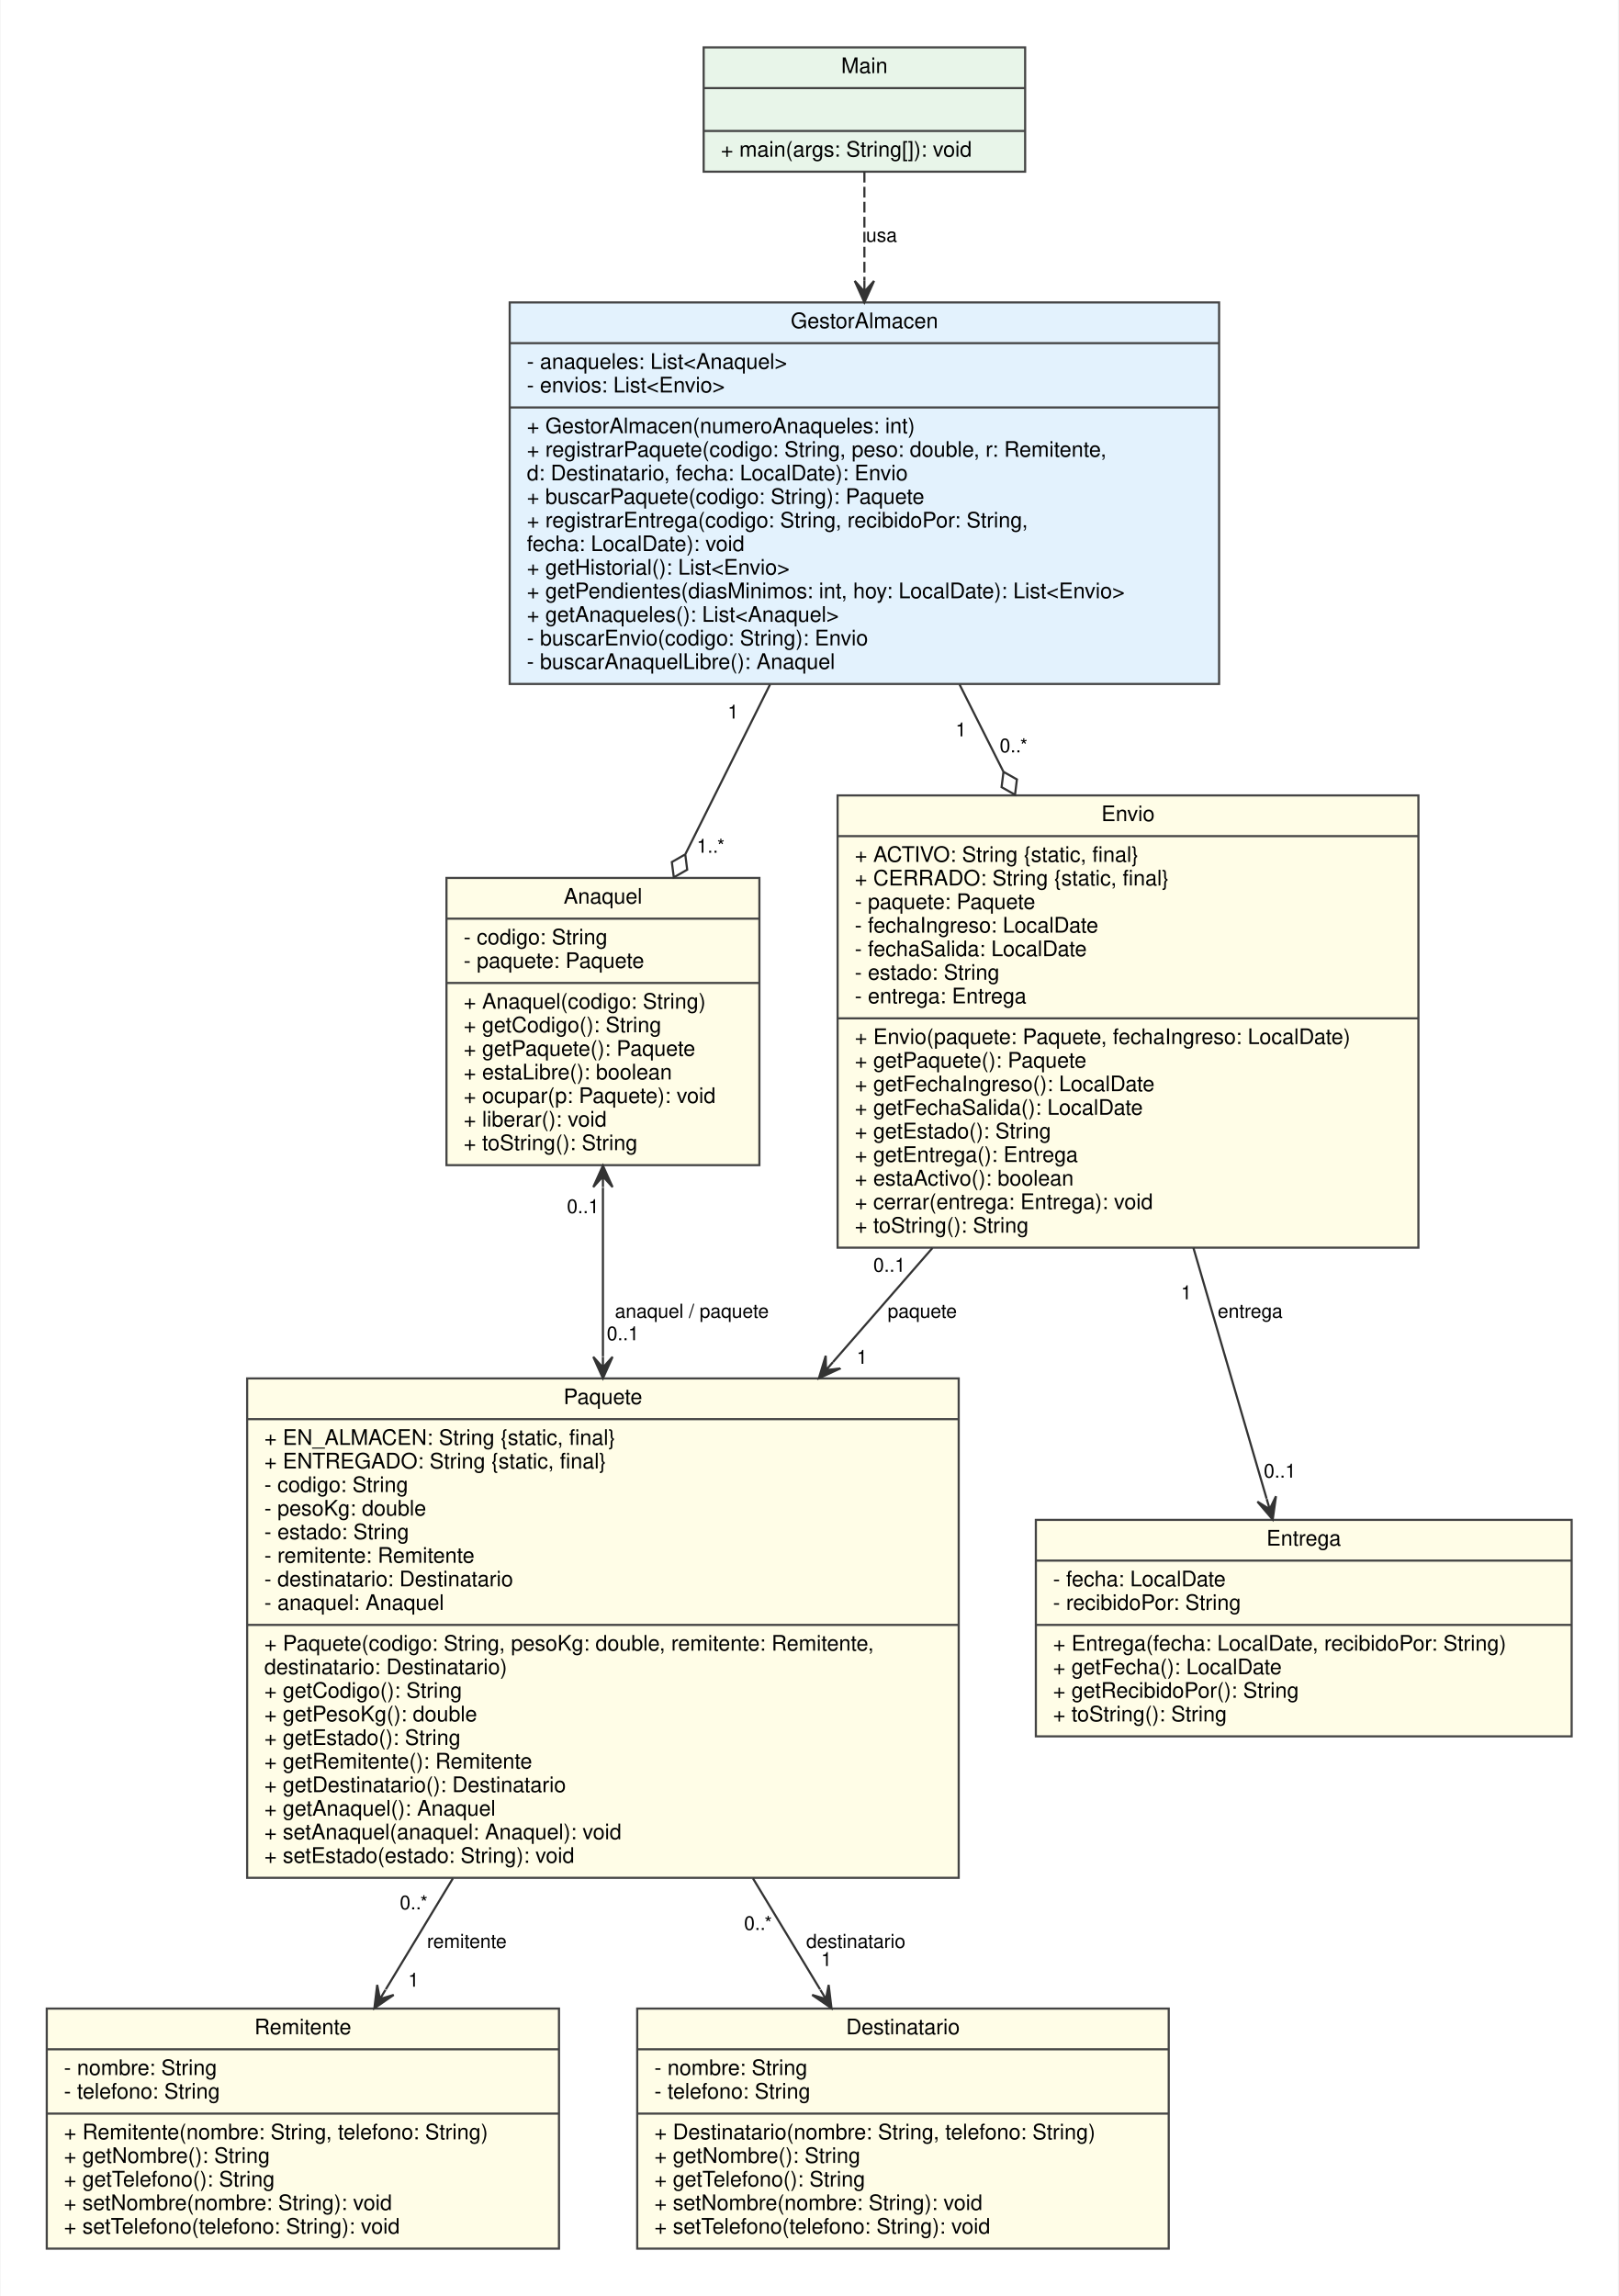
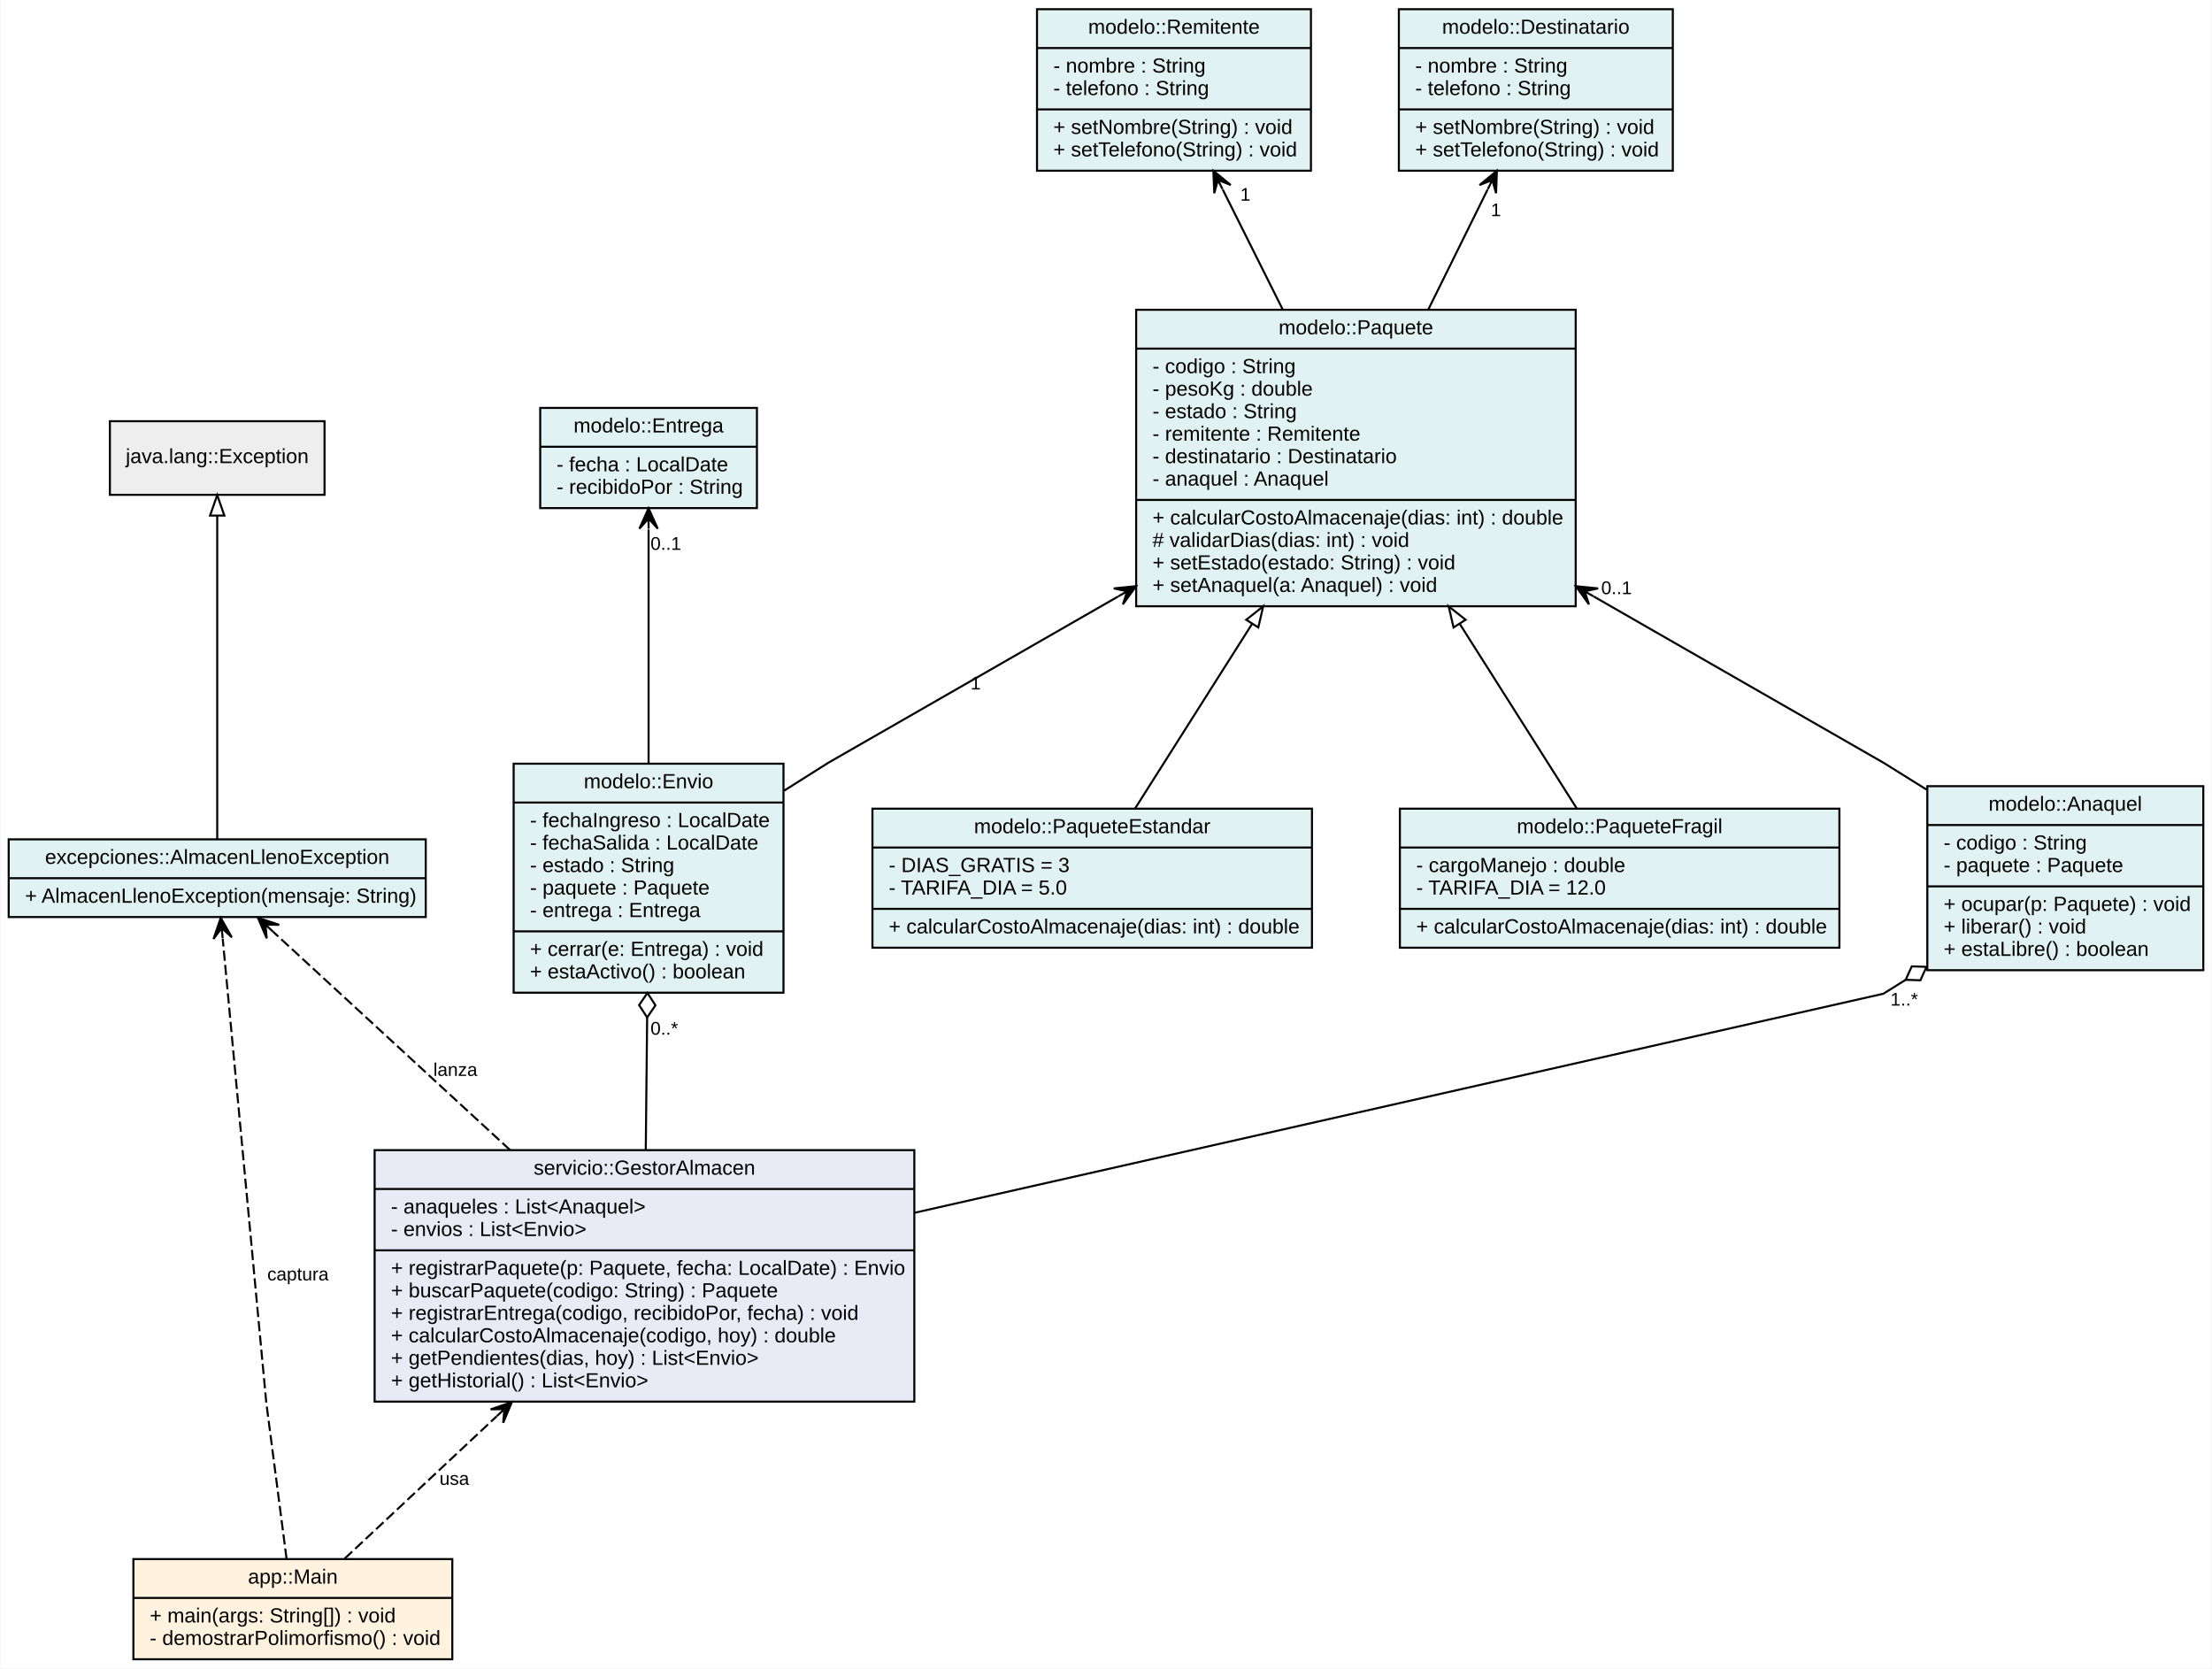
- <svg xmlns="http://www.w3.org/2000/svg" width="755pt" height="1071pt" viewBox="0.00 0.00 754.70 1071.20">
-   <g id="graph0" class="graph" transform="scale(1 1) rotate(0) translate(21.6 1049.6)">
-     <polygon fill="white" stroke="transparent" points="-21.6,21.6 -21.6,-1049.6 733.1,-1049.6 733.1,21.6 -21.6,21.6" />
+ <svg xmlns="http://www.w3.org/2000/svg" width="1082pt" height="816pt" viewBox="0.00 0.00 1081.50 816.00">
+   <g id="graph0" class="graph" transform="scale(1 1) rotate(0) translate(4 812)">
+     <polygon fill="white" stroke="transparent" points="-4,4 -4,-812 1077.5,-812 1077.5,4 -4,4" />
    <g id="node1" class="node">
-       <polygon fill="#e8f5e9" stroke="#444444" points="306.5,-969.5 306.5,-1027.5 456.5,-1027.5 456.5,-969.5 306.5,-969.5" />
-       <text text-anchor="middle" x="381.5" y="-1015.5" font-family="Helvetica,sans-Serif" font-size="10.00">Main</text>
-       <polyline fill="none" stroke="#444444" points="306.5,-1008.5 456.5,-1008.5 " />
-       <polyline fill="none" stroke="#444444" points="306.5,-988.5 456.5,-988.5 " />
-       <text text-anchor="start" x="314.5" y="-976.5" font-family="Helvetica,sans-Serif" font-size="10.00">+ main(args: String[]): void</text>
+       <polygon fill="#fff3e0" stroke="black" points="61,-0.5 61,-49.5 217,-49.5 217,-0.5 61,-0.5" />
+       <text text-anchor="middle" x="139" y="-37.5" font-family="Arial" font-size="10.00">app::Main</text>
+       <polyline fill="none" stroke="black" points="61,-30.5 217,-30.5 " />
+       <text text-anchor="start" x="69" y="-18.5" font-family="Arial" font-size="10.00">+ main(args: String[]) : void</text>
+       <text text-anchor="start" x="69" y="-7.5" font-family="Arial" font-size="10.00">- demostrarPolimorfismo() : void</text>
    </g>
    <g id="node2" class="node">
-       <polygon fill="#e3f2fd" stroke="#444444" points="216,-730.5 216,-908.5 547,-908.5 547,-730.5 216,-730.5" />
-       <text text-anchor="middle" x="381.5" y="-896.5" font-family="Helvetica,sans-Serif" font-size="10.00">GestorAlmacen</text>
-       <polyline fill="none" stroke="#444444" points="216,-889.5 547,-889.5 " />
-       <text text-anchor="start" x="224" y="-877.5" font-family="Helvetica,sans-Serif" font-size="10.00">- anaqueles: List&lt;Anaquel&gt;</text>
-       <text text-anchor="start" x="224" y="-866.5" font-family="Helvetica,sans-Serif" font-size="10.00">- envios: List&lt;Envio&gt;</text>
-       <polyline fill="none" stroke="#444444" points="216,-859.5 547,-859.5 " />
-       <text text-anchor="start" x="224" y="-847.5" font-family="Helvetica,sans-Serif" font-size="10.00">+ GestorAlmacen(numeroAnaqueles: int)</text>
-       <text text-anchor="start" x="224" y="-836.5" font-family="Helvetica,sans-Serif" font-size="10.00">+ registrarPaquete(codigo: String, peso: double, r: Remitente,</text>
-       <text text-anchor="start" x="224" y="-825.5" font-family="Helvetica,sans-Serif" font-size="10.00"> d: Destinatario, fecha: LocalDate): Envio</text>
-       <text text-anchor="start" x="224" y="-814.5" font-family="Helvetica,sans-Serif" font-size="10.00">+ buscarPaquete(codigo: String): Paquete</text>
-       <text text-anchor="start" x="224" y="-803.5" font-family="Helvetica,sans-Serif" font-size="10.00">+ registrarEntrega(codigo: String, recibidoPor: String,</text>
-       <text text-anchor="start" x="224" y="-792.5" font-family="Helvetica,sans-Serif" font-size="10.00"> fecha: LocalDate): void</text>
-       <text text-anchor="start" x="224" y="-781.5" font-family="Helvetica,sans-Serif" font-size="10.00">+ getHistorial(): List&lt;Envio&gt;</text>
-       <text text-anchor="start" x="224" y="-770.5" font-family="Helvetica,sans-Serif" font-size="10.00">+ getPendientes(diasMinimos: int, hoy: LocalDate): List&lt;Envio&gt;</text>
-       <text text-anchor="start" x="224" y="-759.5" font-family="Helvetica,sans-Serif" font-size="10.00">+ getAnaqueles(): List&lt;Anaquel&gt;</text>
-       <text text-anchor="start" x="224" y="-748.5" font-family="Helvetica,sans-Serif" font-size="10.00">- buscarEnvio(codigo: String): Envio</text>
-       <text text-anchor="start" x="224" y="-737.5" font-family="Helvetica,sans-Serif" font-size="10.00">- buscarAnaquelLibre(): Anaquel</text>
+       <polygon fill="#e8eaf6" stroke="black" points="179,-126.5 179,-249.5 443,-249.5 443,-126.5 179,-126.5" />
+       <text text-anchor="middle" x="311" y="-237.5" font-family="Arial" font-size="10.00">servicio::GestorAlmacen</text>
+       <polyline fill="none" stroke="black" points="179,-230.5 443,-230.5 " />
+       <text text-anchor="start" x="187" y="-218.5" font-family="Arial" font-size="10.00">- anaqueles : List&lt;Anaquel&gt;</text>
+       <text text-anchor="start" x="187" y="-207.5" font-family="Arial" font-size="10.00">- envios : List&lt;Envio&gt;</text>
+       <polyline fill="none" stroke="black" points="179,-200.5 443,-200.5 " />
+       <text text-anchor="start" x="187" y="-188.5" font-family="Arial" font-size="10.00">+ registrarPaquete(p: Paquete, fecha: LocalDate) : Envio</text>
+       <text text-anchor="start" x="187" y="-177.5" font-family="Arial" font-size="10.00">+ buscarPaquete(codigo: String) : Paquete</text>
+       <text text-anchor="start" x="187" y="-166.5" font-family="Arial" font-size="10.00">+ registrarEntrega(codigo, recibidoPor, fecha) : void</text>
+       <text text-anchor="start" x="187" y="-155.5" font-family="Arial" font-size="10.00">+ calcularCostoAlmacenaje(codigo, hoy) : double</text>
+       <text text-anchor="start" x="187" y="-144.5" font-family="Arial" font-size="10.00">+ getPendientes(dias, hoy) : List&lt;Envio&gt;</text>
+       <text text-anchor="start" x="187" y="-133.5" font-family="Arial" font-size="10.00">+ getHistorial() : List&lt;Envio&gt;</text>
+     </g>
+     <g id="edge4" class="edge">
+       <path fill="none" stroke="black" stroke-dasharray="5,2" d="M164.38,-49.76C184.02,-68.15 212.26,-94.57 238.71,-119.34" />
+       <polygon fill="black" stroke="black" points="246.12,-126.27 235.74,-122.72 242.47,-122.85 238.82,-119.44 238.82,-119.44 238.82,-119.44 242.47,-122.85 241.89,-116.15 246.12,-126.27 246.12,-126.27" />
+       <text text-anchor="middle" x="218" y="-85.8" font-family="Arial" font-size="9.00">usa</text>
+     </g>
+     <g id="node3" class="node">
+       <polygon fill="#e0f2f1" stroke="black" points="0,-363.5 0,-401.5 204,-401.5 204,-363.5 0,-363.5" />
+       <text text-anchor="middle" x="102" y="-389.5" font-family="Arial" font-size="10.00">excepciones::AlmacenLlenoException</text>
+       <polyline fill="none" stroke="black" points="0,-382.5 204,-382.5 " />
+       <text text-anchor="start" x="8" y="-370.5" font-family="Arial" font-size="10.00">+ AlmacenLlenoException(mensaje: String)</text>
+     </g>
+     <g id="edge5" class="edge">
+       <path fill="none" stroke="black" stroke-dasharray="5,2" d="M135.92,-49.7C132.07,-79.27 126,-126 126,-126 126,-126 110.95,-286.21 104.69,-352.9" />
+       <polygon fill="black" stroke="black" points="103.73,-363.13 100.18,-352.75 104.19,-358.15 104.66,-353.17 104.66,-353.17 104.66,-353.17 104.19,-358.15 109.14,-353.59 103.73,-363.13 103.73,-363.13" />
+       <text text-anchor="middle" x="141.5" y="-185.8" font-family="Arial" font-size="9.00">captura</text>
+     </g>
+     <g id="edge6" class="edge">
+       <path fill="none" stroke="black" stroke-dasharray="5,2" d="M245.16,-249.64C206.06,-285.66 158.55,-329.42 129.29,-356.36" />
+       <polygon fill="black" stroke="black" points="121.91,-363.16 126.22,-353.08 125.59,-359.78 129.26,-356.39 129.26,-356.39 129.26,-356.39 125.59,-359.78 132.31,-359.7 121.91,-363.16 121.91,-363.16" />
+       <text text-anchor="middle" x="218.5" y="-285.8" font-family="Arial" font-size="9.00">lanza</text>
+     </g>
+     <g id="node10" class="node">
+       <polygon fill="#e0f2f1" stroke="black" points="938.5,-337.5 938.5,-427.5 1073.5,-427.5 1073.5,-337.5 938.5,-337.5" />
+       <text text-anchor="middle" x="1006" y="-415.5" font-family="Arial" font-size="10.00">modelo::Anaquel</text>
+       <polyline fill="none" stroke="black" points="938.5,-408.5 1073.5,-408.5 " />
+       <text text-anchor="start" x="946.5" y="-396.5" font-family="Arial" font-size="10.00">- codigo : String</text>
+       <text text-anchor="start" x="946.5" y="-385.5" font-family="Arial" font-size="10.00">- paquete : Paquete</text>
+       <polyline fill="none" stroke="black" points="938.5,-378.5 1073.5,-378.5 " />
+       <text text-anchor="start" x="946.5" y="-366.5" font-family="Arial" font-size="10.00">+ ocupar(p: Paquete) : void</text>
+       <text text-anchor="start" x="946.5" y="-355.5" font-family="Arial" font-size="10.00">+ liberar() : void</text>
+       <text text-anchor="start" x="946.5" y="-344.5" font-family="Arial" font-size="10.00">+ estaLibre() : boolean</text>
+     </g>
+     <g id="edge7" class="edge">
+       <path fill="none" stroke="black" d="M443.24,-218.9C621.55,-259.21 917,-326 917,-326 917,-326 921.21,-328.63 927.8,-332.74" />
+       <polygon fill="none" stroke="black" points="927.91,-332.8 935.12,-332.58 938.09,-339.15 930.88,-339.37 927.91,-332.8" />
+       <text text-anchor="middle" x="927.18" y="-320.19" font-family="Arial" font-size="9.00">1..*</text>
+     </g>
+     <g id="node11" class="node">
+       <polygon fill="#e0f2f1" stroke="black" points="247,-326.5 247,-438.5 379,-438.5 379,-326.5 247,-326.5" />
+       <text text-anchor="middle" x="313" y="-426.5" font-family="Arial" font-size="10.00">modelo::Envio</text>
+       <polyline fill="none" stroke="black" points="247,-419.5 379,-419.5 " />
+       <text text-anchor="start" x="255" y="-407.5" font-family="Arial" font-size="10.00">- fechaIngreso : LocalDate</text>
+       <text text-anchor="start" x="255" y="-396.5" font-family="Arial" font-size="10.00">- fechaSalida : LocalDate</text>
+       <text text-anchor="start" x="255" y="-385.5" font-family="Arial" font-size="10.00">- estado : String</text>
+       <text text-anchor="start" x="255" y="-374.5" font-family="Arial" font-size="10.00">- paquete : Paquete</text>
+       <text text-anchor="start" x="255" y="-363.5" font-family="Arial" font-size="10.00">- entrega : Entrega</text>
+       <polyline fill="none" stroke="black" points="247,-356.5 379,-356.5 " />
+       <text text-anchor="start" x="255" y="-344.5" font-family="Arial" font-size="10.00">+ cerrar(e: Entrega) : void</text>
+       <text text-anchor="start" x="255" y="-333.5" font-family="Arial" font-size="10.00">+ estaActivo() : boolean</text>
+     </g>
+     <g id="edge8" class="edge">
+       <path fill="none" stroke="black" d="M311.63,-249.64C311.84,-270.19 312.08,-293.25 312.3,-314.28" />
+       <polygon fill="none" stroke="black" points="312.3,-314.39 316.36,-320.34 312.43,-326.39 308.37,-320.43 312.3,-314.39" />
+       <text text-anchor="middle" x="320.69" y="-305.97" font-family="Arial" font-size="9.00">0..*</text>
+     </g>
+     <g id="node4" class="node">
+       <polygon fill="#eeeeee" stroke="black" points="49.5,-570 49.5,-606 154.5,-606 154.5,-570 49.5,-570" />
+       <text text-anchor="middle" x="102" y="-585.5" font-family="Arial" font-size="10.00">java.lang::Exception</text>
+     </g>
+     <g id="edge3" class="edge">
+       <path fill="none" stroke="black" d="M102,-401.56C102,-437.35 102,-517.48 102,-559.73" />
+       <polygon fill="none" stroke="black" points="98.5,-559.85 102,-569.85 105.5,-559.85 98.5,-559.85" />
+     </g>
+     <g id="node5" class="node">
+       <polygon fill="#e0f2f1" stroke="black" points="551.5,-515.5 551.5,-660.5 766.5,-660.5 766.5,-515.5 551.5,-515.5" />
+       <text text-anchor="middle" x="659" y="-648.5" font-family="Arial" font-size="10.00">modelo::Paquete</text>
+       <polyline fill="none" stroke="black" points="551.5,-641.5 766.5,-641.5 " />
+       <text text-anchor="start" x="559.5" y="-629.5" font-family="Arial" font-size="10.00">- codigo : String</text>
+       <text text-anchor="start" x="559.5" y="-618.5" font-family="Arial" font-size="10.00">- pesoKg : double</text>
+       <text text-anchor="start" x="559.5" y="-607.5" font-family="Arial" font-size="10.00">- estado : String</text>
+       <text text-anchor="start" x="559.5" y="-596.5" font-family="Arial" font-size="10.00">- remitente : Remitente</text>
+       <text text-anchor="start" x="559.5" y="-585.5" font-family="Arial" font-size="10.00">- destinatario : Destinatario</text>
+       <text text-anchor="start" x="559.5" y="-574.5" font-family="Arial" font-size="10.00">- anaquel : Anaquel</text>
+       <polyline fill="none" stroke="black" points="551.5,-567.5 766.5,-567.5 " />
+       <text text-anchor="start" x="559.5" y="-555.5" font-family="Arial" font-size="10.00">+ calcularCostoAlmacenaje(dias: int) : double</text>
+       <text text-anchor="start" x="559.5" y="-544.5" font-family="Arial" font-size="10.00"># validarDias(dias: int) : void</text>
+       <text text-anchor="start" x="559.5" y="-533.5" font-family="Arial" font-size="10.00">+ setEstado(estado: String) : void</text>
+       <text text-anchor="start" x="559.5" y="-522.5" font-family="Arial" font-size="10.00">+ setAnaquel(a: Anaquel) : void</text>
+     </g>
+     <g id="node8" class="node">
+       <polygon fill="#e0f2f1" stroke="black" points="503,-728.5 503,-807.5 637,-807.5 637,-728.5 503,-728.5" />
+       <text text-anchor="middle" x="570" y="-795.5" font-family="Arial" font-size="10.00">modelo::Remitente</text>
+       <polyline fill="none" stroke="black" points="503,-788.5 637,-788.5 " />
+       <text text-anchor="start" x="511" y="-776.5" font-family="Arial" font-size="10.00">- nombre : String</text>
+       <text text-anchor="start" x="511" y="-765.5" font-family="Arial" font-size="10.00">- telefono : String</text>
+       <polyline fill="none" stroke="black" points="503,-758.5 637,-758.5 " />
+       <text text-anchor="start" x="511" y="-746.5" font-family="Arial" font-size="10.00">+ setNombre(String) : void</text>
+       <text text-anchor="start" x="511" y="-735.5" font-family="Arial" font-size="10.00">+ setTelefono(String) : void</text>
+     </g>
+     <g id="edge12" class="edge">
+       <path fill="none" stroke="black" d="M623.19,-660.63C613.31,-680.37 602.85,-701.3 593.84,-719.33" />
+       <polygon fill="black" stroke="black" points="589.27,-728.47 589.71,-717.51 591.5,-723.99 593.74,-719.52 593.74,-719.52 593.74,-719.52 591.5,-723.99 597.76,-721.53 589.27,-728.47 589.27,-728.47" />
+       <text text-anchor="middle" x="604.93" y="-713.83" font-family="Arial" font-size="9.00">1</text>
+     </g>
+     <g id="node9" class="node">
+       <polygon fill="#e0f2f1" stroke="black" points="680,-728.5 680,-807.5 814,-807.5 814,-728.5 680,-728.5" />
+       <text text-anchor="middle" x="747" y="-795.5" font-family="Arial" font-size="10.00">modelo::Destinatario</text>
+       <polyline fill="none" stroke="black" points="680,-788.5 814,-788.5 " />
+       <text text-anchor="start" x="688" y="-776.5" font-family="Arial" font-size="10.00">- nombre : String</text>
+       <text text-anchor="start" x="688" y="-765.5" font-family="Arial" font-size="10.00">- telefono : String</text>
+       <polyline fill="none" stroke="black" points="680,-758.5 814,-758.5 " />
+       <text text-anchor="start" x="688" y="-746.5" font-family="Arial" font-size="10.00">+ setNombre(String) : void</text>
+       <text text-anchor="start" x="688" y="-735.5" font-family="Arial" font-size="10.00">+ setTelefono(String) : void</text>
+     </g>
+     <g id="edge13" class="edge">
+       <path fill="none" stroke="black" d="M694.41,-660.63C704.17,-680.37 714.52,-701.3 723.43,-719.33" />
+       <polygon fill="black" stroke="black" points="727.95,-728.47 719.48,-721.5 725.73,-723.98 723.52,-719.5 723.52,-719.5 723.52,-719.5 725.73,-723.98 727.55,-717.51 727.95,-728.47 727.95,-728.47" />
+       <text text-anchor="middle" x="727.49" y="-706.27" font-family="Arial" font-size="9.00">1</text>
+     </g>
+     <g id="node6" class="node">
+       <polygon fill="#e0f2f1" stroke="black" points="422.5,-348.5 422.5,-416.5 637.5,-416.5 637.5,-348.5 422.5,-348.5" />
+       <text text-anchor="middle" x="530" y="-404.5" font-family="Arial" font-size="10.00">modelo::PaqueteEstandar</text>
+       <polyline fill="none" stroke="black" points="422.5,-397.5 637.5,-397.5 " />
+       <text text-anchor="start" x="430.5" y="-385.5" font-family="Arial" font-size="10.00">- DIAS_GRATIS = 3</text>
+       <text text-anchor="start" x="430.5" y="-374.5" font-family="Arial" font-size="10.00">- TARIFA_DIA = 5.0</text>
+       <polyline fill="none" stroke="black" points="422.5,-367.5 637.5,-367.5 " />
+       <text text-anchor="start" x="430.5" y="-355.5" font-family="Arial" font-size="10.00">+ calcularCostoAlmacenaje(dias: int) : double</text>
    </g>
    <g id="edge1" class="edge">
-       <path fill="none" stroke="#333333" stroke-dasharray="5,2" d="M381.5,-969.45C381.5,-955.32 381.5,-937.26 381.5,-918.61" />
-       <polygon fill="#333333" stroke="#333333" points="381.5,-908.52 386,-918.52 381.5,-913.52 381.5,-918.52 381.5,-918.52 381.5,-918.52 381.5,-913.52 377,-918.53 381.5,-908.52 381.5,-908.52" />
-       <text text-anchor="middle" x="389.5" y="-936.8" font-family="Helvetica,sans-Serif" font-size="9.00">usa</text>
+       <path fill="none" stroke="black" d="M551.01,-416.65C566.48,-441.05 588.19,-475.3 608.09,-506.69" />
+       <polygon fill="none" stroke="black" points="605.34,-508.89 613.65,-515.46 611.25,-505.14 605.34,-508.89" />
    </g>
-     <g id="node6" class="node">
-       <polygon fill="#fffde7" stroke="#444444" points="186.5,-506 186.5,-640 332.5,-640 332.5,-506 186.5,-506" />
-       <text text-anchor="middle" x="259.5" y="-628" font-family="Helvetica,sans-Serif" font-size="10.00">Anaquel</text>
-       <polyline fill="none" stroke="#444444" points="186.5,-621 332.5,-621 " />
-       <text text-anchor="start" x="194.5" y="-609" font-family="Helvetica,sans-Serif" font-size="10.00">- codigo: String</text>
-       <text text-anchor="start" x="194.5" y="-598" font-family="Helvetica,sans-Serif" font-size="10.00">- paquete: Paquete</text>
-       <polyline fill="none" stroke="#444444" points="186.5,-591 332.5,-591 " />
-       <text text-anchor="start" x="194.5" y="-579" font-family="Helvetica,sans-Serif" font-size="10.00">+ Anaquel(codigo: String)</text>
-       <text text-anchor="start" x="194.5" y="-568" font-family="Helvetica,sans-Serif" font-size="10.00">+ getCodigo(): String</text>
-       <text text-anchor="start" x="194.5" y="-557" font-family="Helvetica,sans-Serif" font-size="10.00">+ getPaquete(): Paquete</text>
-       <text text-anchor="start" x="194.5" y="-546" font-family="Helvetica,sans-Serif" font-size="10.00">+ estaLibre(): boolean</text>
-       <text text-anchor="start" x="194.5" y="-535" font-family="Helvetica,sans-Serif" font-size="10.00">+ ocupar(p: Paquete): void</text>
-       <text text-anchor="start" x="194.5" y="-524" font-family="Helvetica,sans-Serif" font-size="10.00">+ liberar(): void</text>
-       <text text-anchor="start" x="194.5" y="-513" font-family="Helvetica,sans-Serif" font-size="10.00">+ toString(): String</text>
+     <g id="node7" class="node">
+       <polygon fill="#e0f2f1" stroke="black" points="680.5,-348.5 680.5,-416.5 895.5,-416.5 895.5,-348.5 680.5,-348.5" />
+       <text text-anchor="middle" x="788" y="-404.5" font-family="Arial" font-size="10.00">modelo::PaqueteFragil</text>
+       <polyline fill="none" stroke="black" points="680.5,-397.5 895.5,-397.5 " />
+       <text text-anchor="start" x="688.5" y="-385.5" font-family="Arial" font-size="10.00">- cargoManejo : double</text>
+       <text text-anchor="start" x="688.5" y="-374.5" font-family="Arial" font-size="10.00">- TARIFA_DIA = 12.0</text>
+       <polyline fill="none" stroke="black" points="680.5,-367.5 895.5,-367.5 " />
+       <text text-anchor="start" x="688.5" y="-355.5" font-family="Arial" font-size="10.00">+ calcularCostoAlmacenaje(dias: int) : double</text>
    </g>
    <g id="edge2" class="edge">
-       <path fill="none" stroke="#333333" d="M337.46,-730.23C324.55,-704.37 310.55,-676.31 298.02,-651.2" />
-       <polygon fill="none" stroke="#333333" points="297.92,-651 291.66,-647.42 292.57,-640.27 298.82,-643.85 297.92,-651" />
-       <text text-anchor="middle" x="309.79" y="-651.76" font-family="Helvetica,sans-Serif" font-size="9.00">1..*</text>
-       <text text-anchor="middle" x="320.23" y="-714.34" font-family="Helvetica,sans-Serif" font-size="9.00">1</text>
+       <path fill="none" stroke="black" d="M766.99,-416.65C751.52,-441.05 729.81,-475.3 709.91,-506.69" />
+       <polygon fill="none" stroke="black" points="706.75,-505.14 704.35,-515.46 712.66,-508.89 706.75,-505.14" />
    </g>
-     <g id="node7" class="node">
-       <polygon fill="#fffde7" stroke="#444444" points="369,-467.5 369,-678.5 640,-678.5 640,-467.5 369,-467.5" />
-       <text text-anchor="middle" x="504.5" y="-666.5" font-family="Helvetica,sans-Serif" font-size="10.00">Envio</text>
-       <polyline fill="none" stroke="#444444" points="369,-659.5 640,-659.5 " />
-       <text text-anchor="start" x="377" y="-647.5" font-family="Helvetica,sans-Serif" font-size="10.00">+ ACTIVO: String {static, final}</text>
-       <text text-anchor="start" x="377" y="-636.5" font-family="Helvetica,sans-Serif" font-size="10.00">+ CERRADO: String {static, final}</text>
-       <text text-anchor="start" x="377" y="-625.5" font-family="Helvetica,sans-Serif" font-size="10.00">- paquete: Paquete</text>
-       <text text-anchor="start" x="377" y="-614.5" font-family="Helvetica,sans-Serif" font-size="10.00">- fechaIngreso: LocalDate</text>
-       <text text-anchor="start" x="377" y="-603.5" font-family="Helvetica,sans-Serif" font-size="10.00">- fechaSalida: LocalDate</text>
-       <text text-anchor="start" x="377" y="-592.5" font-family="Helvetica,sans-Serif" font-size="10.00">- estado: String</text>
-       <text text-anchor="start" x="377" y="-581.5" font-family="Helvetica,sans-Serif" font-size="10.00">- entrega: Entrega</text>
-       <polyline fill="none" stroke="#444444" points="369,-574.5 640,-574.5 " />
-       <text text-anchor="start" x="377" y="-562.5" font-family="Helvetica,sans-Serif" font-size="10.00">+ Envio(paquete: Paquete, fechaIngreso: LocalDate)</text>
-       <text text-anchor="start" x="377" y="-551.5" font-family="Helvetica,sans-Serif" font-size="10.00">+ getPaquete(): Paquete</text>
-       <text text-anchor="start" x="377" y="-540.5" font-family="Helvetica,sans-Serif" font-size="10.00">+ getFechaIngreso(): LocalDate</text>
-       <text text-anchor="start" x="377" y="-529.5" font-family="Helvetica,sans-Serif" font-size="10.00">+ getFechaSalida(): LocalDate</text>
-       <text text-anchor="start" x="377" y="-518.5" font-family="Helvetica,sans-Serif" font-size="10.00">+ getEstado(): String</text>
-       <text text-anchor="start" x="377" y="-507.5" font-family="Helvetica,sans-Serif" font-size="10.00">+ getEntrega(): Entrega</text>
-       <text text-anchor="start" x="377" y="-496.5" font-family="Helvetica,sans-Serif" font-size="10.00">+ estaActivo(): boolean</text>
-       <text text-anchor="start" x="377" y="-485.5" font-family="Helvetica,sans-Serif" font-size="10.00">+ cerrar(entrega: Entrega): void</text>
-       <text text-anchor="start" x="377" y="-474.5" font-family="Helvetica,sans-Serif" font-size="10.00">+ toString(): String</text>
+     <g id="edge11" class="edge">
+       <path fill="none" stroke="black" d="M938.09,-425.85C925.91,-433.44 917,-439 917,-439 917,-439 843.74,-481.03 775.3,-520.29" />
+       <polygon fill="black" stroke="black" points="766.55,-525.31 772.98,-516.43 770.88,-522.82 775.22,-520.33 775.22,-520.33 775.22,-520.33 770.88,-522.82 777.46,-524.23 766.55,-525.31 766.55,-525.31" />
+       <text text-anchor="middle" x="786.48" y="-521.42" font-family="Arial" font-size="9.00">0..1</text>
    </g>
-     <g id="edge3" class="edge">
-       <path fill="none" stroke="#333333" d="M425.91,-730.23C432.53,-717.06 439.44,-703.32 446.3,-689.69" />
-       <polygon fill="none" stroke="#333333" points="446.39,-689.52 445.51,-682.36 451.78,-678.8 452.66,-685.96 446.39,-689.52" />
-       <text text-anchor="middle" x="451.12" y="-698.59" font-family="Helvetica,sans-Serif" font-size="9.00">0..*</text>
-       <text text-anchor="middle" x="426.56" y="-706.04" font-family="Helvetica,sans-Serif" font-size="9.00">1</text>
+     <g id="edge9" class="edge">
+       <path fill="none" stroke="black" d="M379.25,-425.28C391.75,-433.17 401,-439 401,-439 401,-439 474.26,-481.03 542.7,-520.29" />
+       <polygon fill="black" stroke="black" points="551.45,-525.31 540.54,-524.23 547.12,-522.82 542.78,-520.33 542.78,-520.33 542.78,-520.33 547.12,-522.82 545.02,-516.43 551.45,-525.31 551.45,-525.31" />
+       <text text-anchor="middle" x="473" y="-474.8" font-family="Arial" font-size="9.00">1</text>
    </g>
-     <g id="node3" class="node">
-       <polygon fill="#fffde7" stroke="#444444" points="0,-0.5 0,-112.5 239,-112.5 239,-0.5 0,-0.5" />
-       <text text-anchor="middle" x="119.5" y="-100.5" font-family="Helvetica,sans-Serif" font-size="10.00">Remitente</text>
-       <polyline fill="none" stroke="#444444" points="0,-93.5 239,-93.5 " />
-       <text text-anchor="start" x="8" y="-81.5" font-family="Helvetica,sans-Serif" font-size="10.00">- nombre: String</text>
-       <text text-anchor="start" x="8" y="-70.5" font-family="Helvetica,sans-Serif" font-size="10.00">- telefono: String</text>
-       <polyline fill="none" stroke="#444444" points="0,-63.5 239,-63.5 " />
-       <text text-anchor="start" x="8" y="-51.5" font-family="Helvetica,sans-Serif" font-size="10.00">+ Remitente(nombre: String, telefono: String)</text>
-       <text text-anchor="start" x="8" y="-40.5" font-family="Helvetica,sans-Serif" font-size="10.00">+ getNombre(): String</text>
-       <text text-anchor="start" x="8" y="-29.5" font-family="Helvetica,sans-Serif" font-size="10.00">+ getTelefono(): String</text>
-       <text text-anchor="start" x="8" y="-18.5" font-family="Helvetica,sans-Serif" font-size="10.00">+ setNombre(nombre: String): void</text>
-       <text text-anchor="start" x="8" y="-7.5" font-family="Helvetica,sans-Serif" font-size="10.00">+ setTelefono(telefono: String): void</text>
+     <g id="node12" class="node">
+       <polygon fill="#e0f2f1" stroke="black" points="260,-563.5 260,-612.5 366,-612.5 366,-563.5 260,-563.5" />
+       <text text-anchor="middle" x="313" y="-600.5" font-family="Arial" font-size="10.00">modelo::Entrega</text>
+       <polyline fill="none" stroke="black" points="260,-593.5 366,-593.5 " />
+       <text text-anchor="start" x="268" y="-581.5" font-family="Arial" font-size="10.00">- fecha : LocalDate</text>
+       <text text-anchor="start" x="268" y="-570.5" font-family="Arial" font-size="10.00">- recibidoPor : String</text>
    </g>
-     <g id="node4" class="node">
-       <polygon fill="#fffde7" stroke="#444444" points="275.5,-0.5 275.5,-112.5 523.5,-112.5 523.5,-0.5 275.5,-0.5" />
-       <text text-anchor="middle" x="399.5" y="-100.5" font-family="Helvetica,sans-Serif" font-size="10.00">Destinatario</text>
-       <polyline fill="none" stroke="#444444" points="275.5,-93.5 523.5,-93.5 " />
-       <text text-anchor="start" x="283.5" y="-81.5" font-family="Helvetica,sans-Serif" font-size="10.00">- nombre: String</text>
-       <text text-anchor="start" x="283.5" y="-70.5" font-family="Helvetica,sans-Serif" font-size="10.00">- telefono: String</text>
-       <polyline fill="none" stroke="#444444" points="275.5,-63.5 523.5,-63.5 " />
-       <text text-anchor="start" x="283.5" y="-51.5" font-family="Helvetica,sans-Serif" font-size="10.00">+ Destinatario(nombre: String, telefono: String)</text>
-       <text text-anchor="start" x="283.5" y="-40.5" font-family="Helvetica,sans-Serif" font-size="10.00">+ getNombre(): String</text>
-       <text text-anchor="start" x="283.5" y="-29.5" font-family="Helvetica,sans-Serif" font-size="10.00">+ getTelefono(): String</text>
-       <text text-anchor="start" x="283.5" y="-18.5" font-family="Helvetica,sans-Serif" font-size="10.00">+ setNombre(nombre: String): void</text>
-       <text text-anchor="start" x="283.5" y="-7.5" font-family="Helvetica,sans-Serif" font-size="10.00">+ setTelefono(telefono: String): void</text>
-     </g>
-     <g id="node5" class="node">
-       <polygon fill="#fffde7" stroke="#444444" points="93.5,-173.5 93.5,-406.5 425.5,-406.5 425.5,-173.5 93.5,-173.5" />
-       <text text-anchor="middle" x="259.5" y="-394.5" font-family="Helvetica,sans-Serif" font-size="10.00">Paquete</text>
-       <polyline fill="none" stroke="#444444" points="93.5,-387.5 425.5,-387.5 " />
-       <text text-anchor="start" x="101.5" y="-375.5" font-family="Helvetica,sans-Serif" font-size="10.00">+ EN_ALMACEN: String {static, final}</text>
-       <text text-anchor="start" x="101.5" y="-364.5" font-family="Helvetica,sans-Serif" font-size="10.00">+ ENTREGADO: String {static, final}</text>
-       <text text-anchor="start" x="101.5" y="-353.5" font-family="Helvetica,sans-Serif" font-size="10.00">- codigo: String</text>
-       <text text-anchor="start" x="101.5" y="-342.5" font-family="Helvetica,sans-Serif" font-size="10.00">- pesoKg: double</text>
-       <text text-anchor="start" x="101.5" y="-331.5" font-family="Helvetica,sans-Serif" font-size="10.00">- estado: String</text>
-       <text text-anchor="start" x="101.5" y="-320.5" font-family="Helvetica,sans-Serif" font-size="10.00">- remitente: Remitente</text>
-       <text text-anchor="start" x="101.5" y="-309.5" font-family="Helvetica,sans-Serif" font-size="10.00">- destinatario: Destinatario</text>
-       <text text-anchor="start" x="101.5" y="-298.5" font-family="Helvetica,sans-Serif" font-size="10.00">- anaquel: Anaquel</text>
-       <polyline fill="none" stroke="#444444" points="93.5,-291.5 425.5,-291.5 " />
-       <text text-anchor="start" x="101.5" y="-279.5" font-family="Helvetica,sans-Serif" font-size="10.00">+ Paquete(codigo: String, pesoKg: double, remitente: Remitente,</text>
-       <text text-anchor="start" x="101.5" y="-268.5" font-family="Helvetica,sans-Serif" font-size="10.00"> destinatario: Destinatario)</text>
-       <text text-anchor="start" x="101.5" y="-257.5" font-family="Helvetica,sans-Serif" font-size="10.00">+ getCodigo(): String</text>
-       <text text-anchor="start" x="101.5" y="-246.5" font-family="Helvetica,sans-Serif" font-size="10.00">+ getPesoKg(): double</text>
-       <text text-anchor="start" x="101.5" y="-235.5" font-family="Helvetica,sans-Serif" font-size="10.00">+ getEstado(): String</text>
-       <text text-anchor="start" x="101.5" y="-224.5" font-family="Helvetica,sans-Serif" font-size="10.00">+ getRemitente(): Remitente</text>
-       <text text-anchor="start" x="101.5" y="-213.5" font-family="Helvetica,sans-Serif" font-size="10.00">+ getDestinatario(): Destinatario</text>
-       <text text-anchor="start" x="101.5" y="-202.5" font-family="Helvetica,sans-Serif" font-size="10.00">+ getAnaquel(): Anaquel</text>
-       <text text-anchor="start" x="101.5" y="-191.5" font-family="Helvetica,sans-Serif" font-size="10.00">+ setAnaquel(anaquel: Anaquel): void</text>
-       <text text-anchor="start" x="101.5" y="-180.5" font-family="Helvetica,sans-Serif" font-size="10.00">+ setEstado(estado: String): void</text>
-     </g>
-     <g id="edge6" class="edge">
-       <path fill="none" stroke="#333333" d="M189.5,-173.25C178.71,-155.41 167.93,-137.58 158.17,-121.44" />
-       <polygon fill="#333333" stroke="#333333" points="152.86,-112.66 161.88,-118.88 155.44,-116.93 158.03,-121.21 158.03,-121.21 158.03,-121.21 155.44,-116.93 154.18,-123.54 152.86,-112.66 152.86,-112.66" />
-       <text text-anchor="middle" x="196" y="-140.8" font-family="Helvetica,sans-Serif" font-size="9.00">remitente</text>
-       <text text-anchor="middle" x="171.13" y="-122.71" font-family="Helvetica,sans-Serif" font-size="9.00">1</text>
-       <text text-anchor="middle" x="171.23" y="-158.8" font-family="Helvetica,sans-Serif" font-size="9.00">0..*</text>
-     </g>
-     <g id="edge7" class="edge">
-       <path fill="none" stroke="#333333" d="M329.5,-173.25C340.29,-155.41 351.07,-137.58 360.83,-121.44" />
-       <polygon fill="#333333" stroke="#333333" points="366.14,-112.66 364.82,-123.54 363.56,-116.93 360.97,-121.21 360.97,-121.21 360.97,-121.21 363.56,-116.93 357.12,-118.88 366.14,-112.66 366.14,-112.66" />
-       <text text-anchor="middle" x="377.5" y="-140.8" font-family="Helvetica,sans-Serif" font-size="9.00">destinatario</text>
-       <text text-anchor="middle" x="363.78" y="-132.33" font-family="Helvetica,sans-Serif" font-size="9.00">1</text>
-       <text text-anchor="middle" x="331.86" y="-149.18" font-family="Helvetica,sans-Serif" font-size="9.00">0..*</text>
-     </g>
-     <g id="edge8" class="edge">
-       <path fill="none" stroke="#333333" d="M259.5,-416.8C259.5,-443.63 259.5,-471.17 259.5,-495.47" />
-       <polygon fill="#333333" stroke="#333333" points="259.5,-406.56 264,-416.56 259.5,-411.56 259.5,-416.56 259.5,-416.56 259.5,-416.56 259.5,-411.56 255,-416.56 259.5,-406.56 259.5,-406.56" />
-       <polygon fill="#333333" stroke="#333333" points="259.5,-505.76 255,-495.76 259.5,-500.76 259.5,-495.76 259.5,-495.76 259.5,-495.76 259.5,-500.76 264,-495.76 259.5,-505.76 259.5,-505.76" />
-       <text text-anchor="middle" x="301" y="-434.8" font-family="Helvetica,sans-Serif" font-size="9.00">anaquel / paquete</text>
-       <text text-anchor="middle" x="250.2" y="-483.62" font-family="Helvetica,sans-Serif" font-size="9.00">0..1</text>
-       <text text-anchor="middle" x="268.8" y="-424.3" font-family="Helvetica,sans-Serif" font-size="9.00">0..1</text>
-     </g>
-     <g id="edge4" class="edge">
-       <path fill="none" stroke="#333333" d="M413.27,-467.37C398.15,-450.03 382.35,-431.91 366.88,-414.16" />
-       <polygon fill="#333333" stroke="#333333" points="360.27,-406.58 370.24,-411.16 363.56,-410.35 366.84,-414.12 366.84,-414.12 366.84,-414.12 363.56,-410.35 363.45,-417.07 360.27,-406.58 360.27,-406.58" />
-       <text text-anchor="middle" x="408.5" y="-434.8" font-family="Helvetica,sans-Serif" font-size="9.00">paquete</text>
-       <text text-anchor="middle" x="380.38" y="-413.3" font-family="Helvetica,sans-Serif" font-size="9.00">1</text>
-       <text text-anchor="middle" x="393.16" y="-456.25" font-family="Helvetica,sans-Serif" font-size="9.00">0..1</text>
-     </g>
-     <g id="node8" class="node">
-       <polygon fill="#fffde7" stroke="#444444" points="461.5,-239.5 461.5,-340.5 711.5,-340.5 711.5,-239.5 461.5,-239.5" />
-       <text text-anchor="middle" x="586.5" y="-328.5" font-family="Helvetica,sans-Serif" font-size="10.00">Entrega</text>
-       <polyline fill="none" stroke="#444444" points="461.5,-321.5 711.5,-321.5 " />
-       <text text-anchor="start" x="469.5" y="-309.5" font-family="Helvetica,sans-Serif" font-size="10.00">- fecha: LocalDate</text>
-       <text text-anchor="start" x="469.5" y="-298.5" font-family="Helvetica,sans-Serif" font-size="10.00">- recibidoPor: String</text>
-       <polyline fill="none" stroke="#444444" points="461.5,-291.5 711.5,-291.5 " />
-       <text text-anchor="start" x="469.5" y="-279.5" font-family="Helvetica,sans-Serif" font-size="10.00">+ Entrega(fecha: LocalDate, recibidoPor: String)</text>
-       <text text-anchor="start" x="469.5" y="-268.5" font-family="Helvetica,sans-Serif" font-size="10.00">+ getFecha(): LocalDate</text>
-       <text text-anchor="start" x="469.5" y="-257.5" font-family="Helvetica,sans-Serif" font-size="10.00">+ getRecibidoPor(): String</text>
-       <text text-anchor="start" x="469.5" y="-246.5" font-family="Helvetica,sans-Serif" font-size="10.00">+ toString(): String</text>
-     </g>
-     <g id="edge5" class="edge">
-       <path fill="none" stroke="#333333" d="M535.03,-467.37C546.56,-427.88 559.26,-384.35 569.16,-350.42" />
-       <polygon fill="#333333" stroke="#333333" points="572.01,-340.66 573.53,-351.52 570.61,-345.46 569.21,-350.26 569.21,-350.26 569.21,-350.26 570.61,-345.46 564.89,-349 572.01,-340.66 572.01,-340.66" />
-       <text text-anchor="middle" x="561.5" y="-434.8" font-family="Helvetica,sans-Serif" font-size="9.00">entrega</text>
-       <text text-anchor="middle" x="575.35" y="-360.21" font-family="Helvetica,sans-Serif" font-size="9.00">0..1</text>
-       <text text-anchor="middle" x="531.69" y="-443.42" font-family="Helvetica,sans-Serif" font-size="9.00">1</text>
+     <g id="edge10" class="edge">
+       <path fill="none" stroke="black" d="M313,-438.57C313,-475.11 313,-521.9 313,-553.08" />
+       <polygon fill="black" stroke="black" points="313,-563.42 308.5,-553.42 313,-558.42 313,-553.42 313,-553.42 313,-553.42 313,-558.42 317.5,-553.42 313,-563.42 313,-563.42" />
+       <text text-anchor="middle" x="321.45" y="-543.09" font-family="Arial" font-size="9.00">0..1</text>
    </g>
  </g>
</svg>
